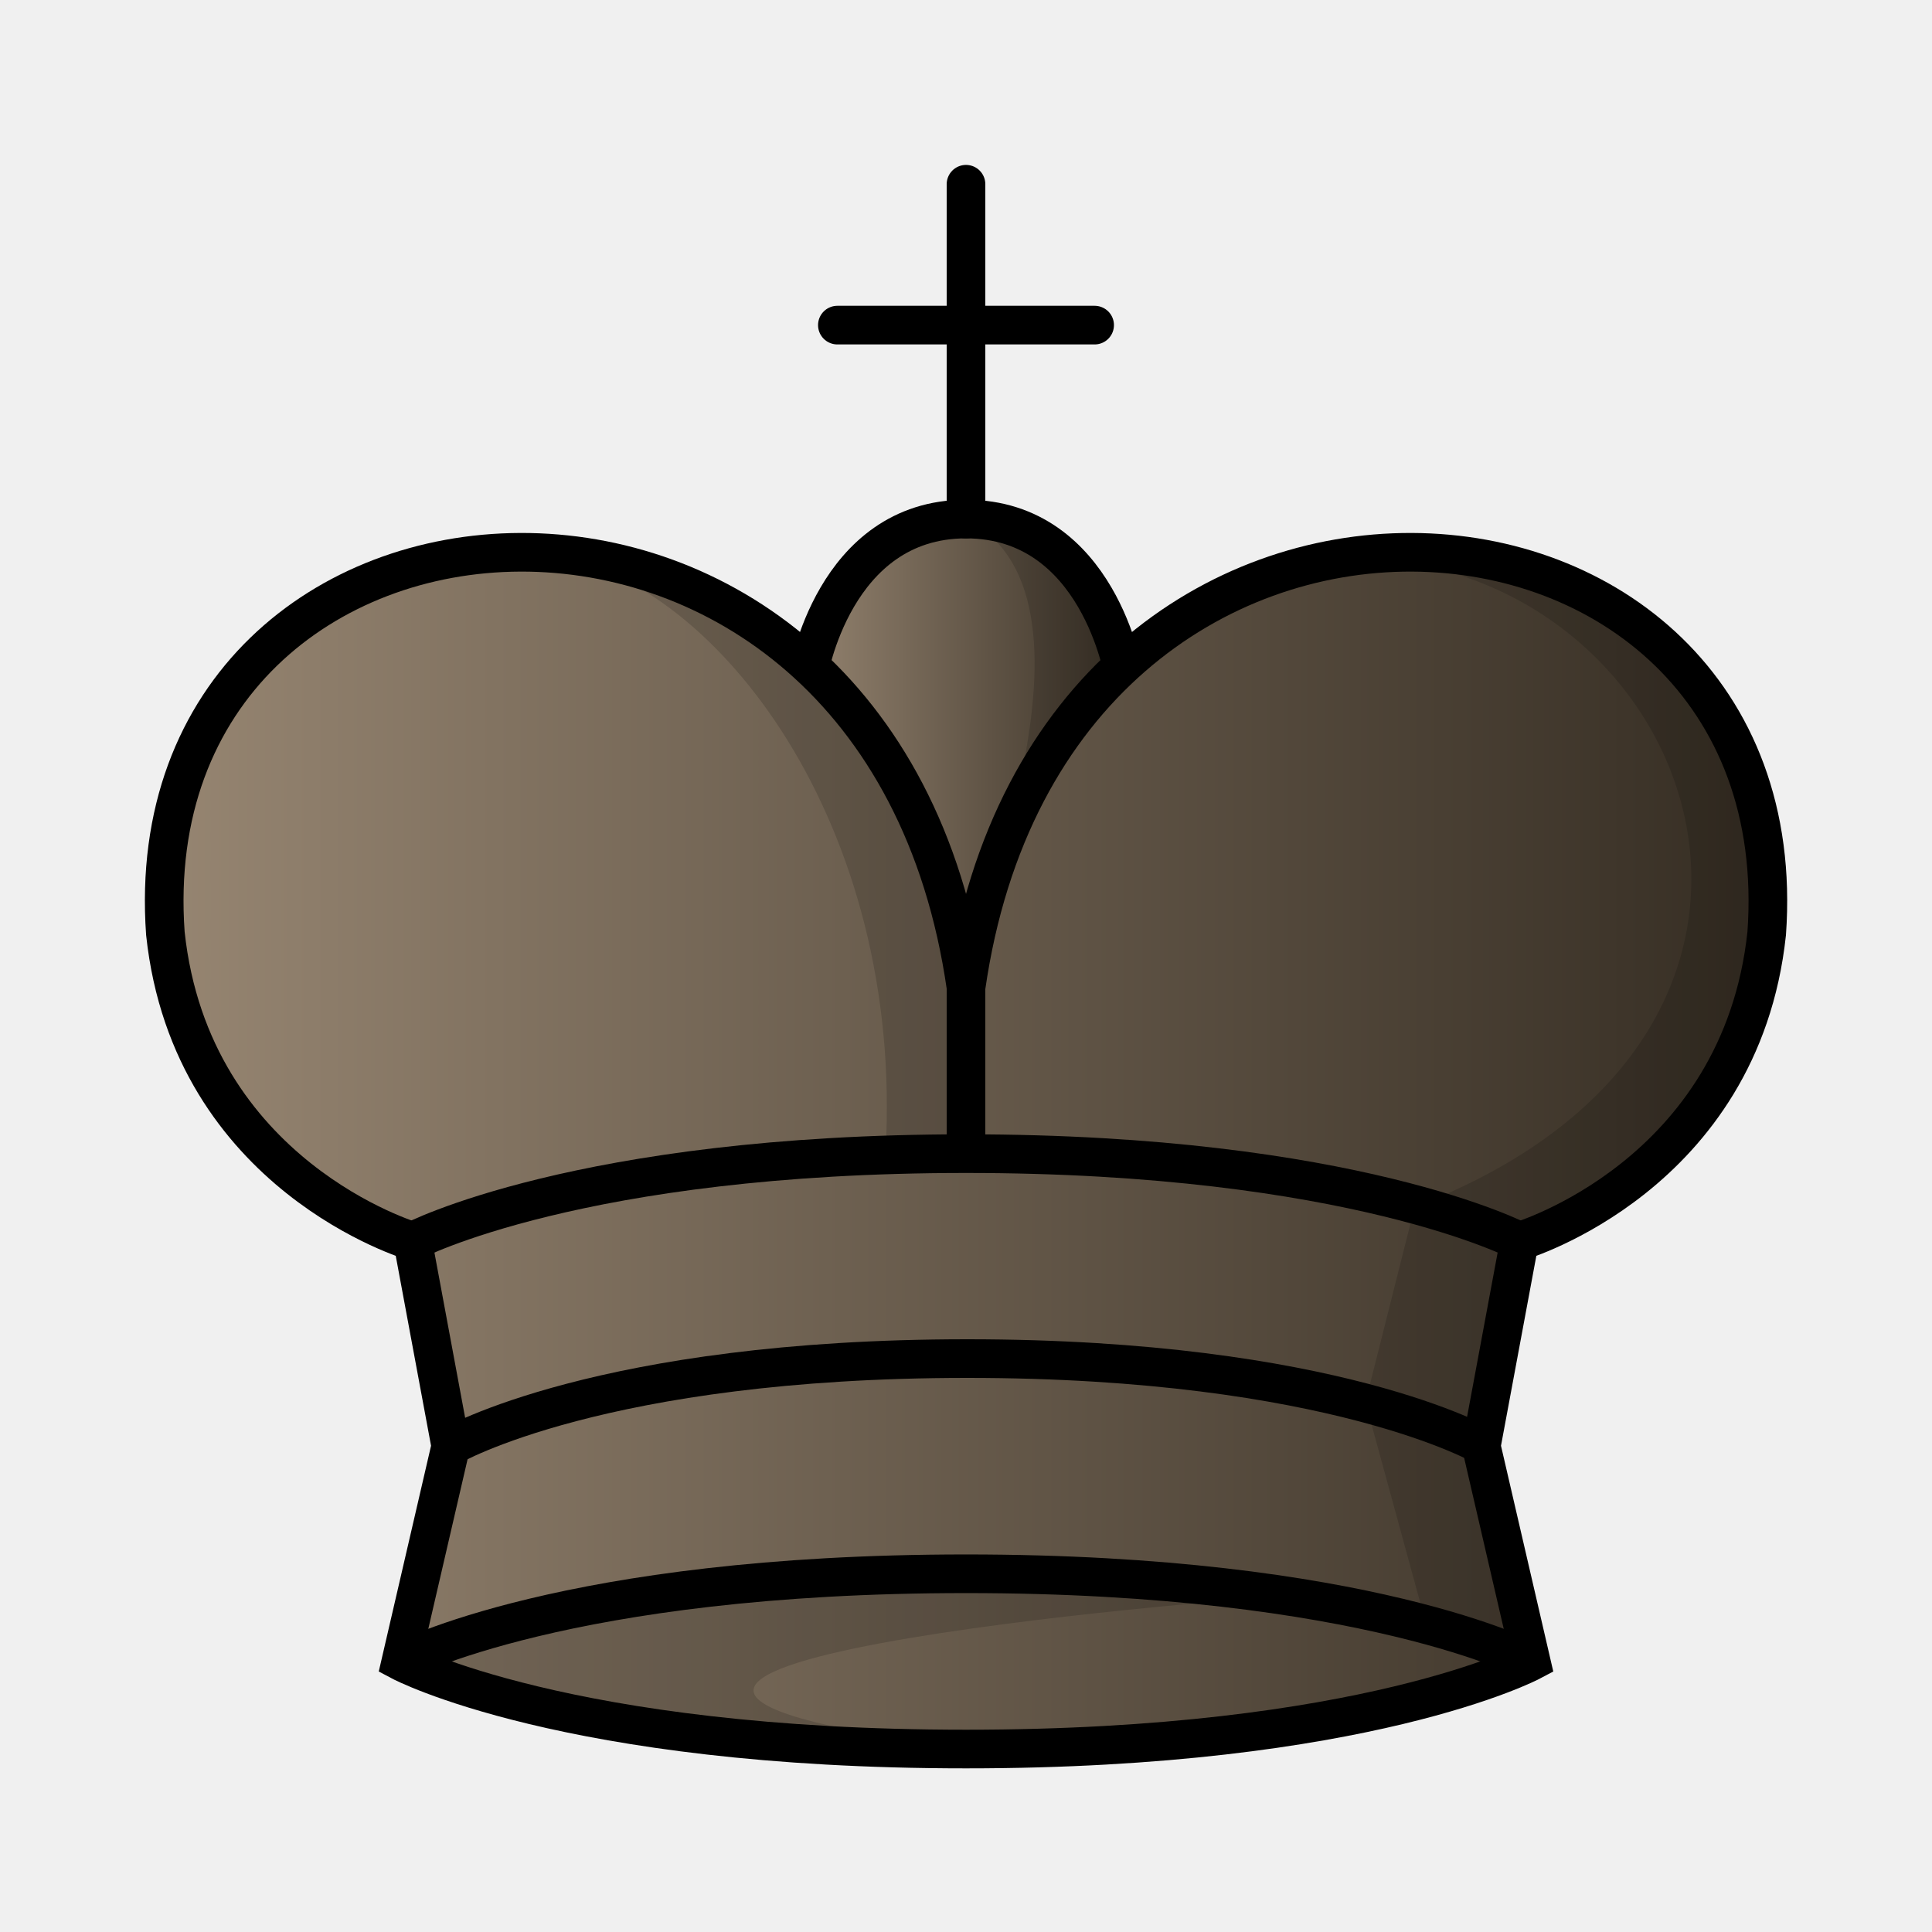
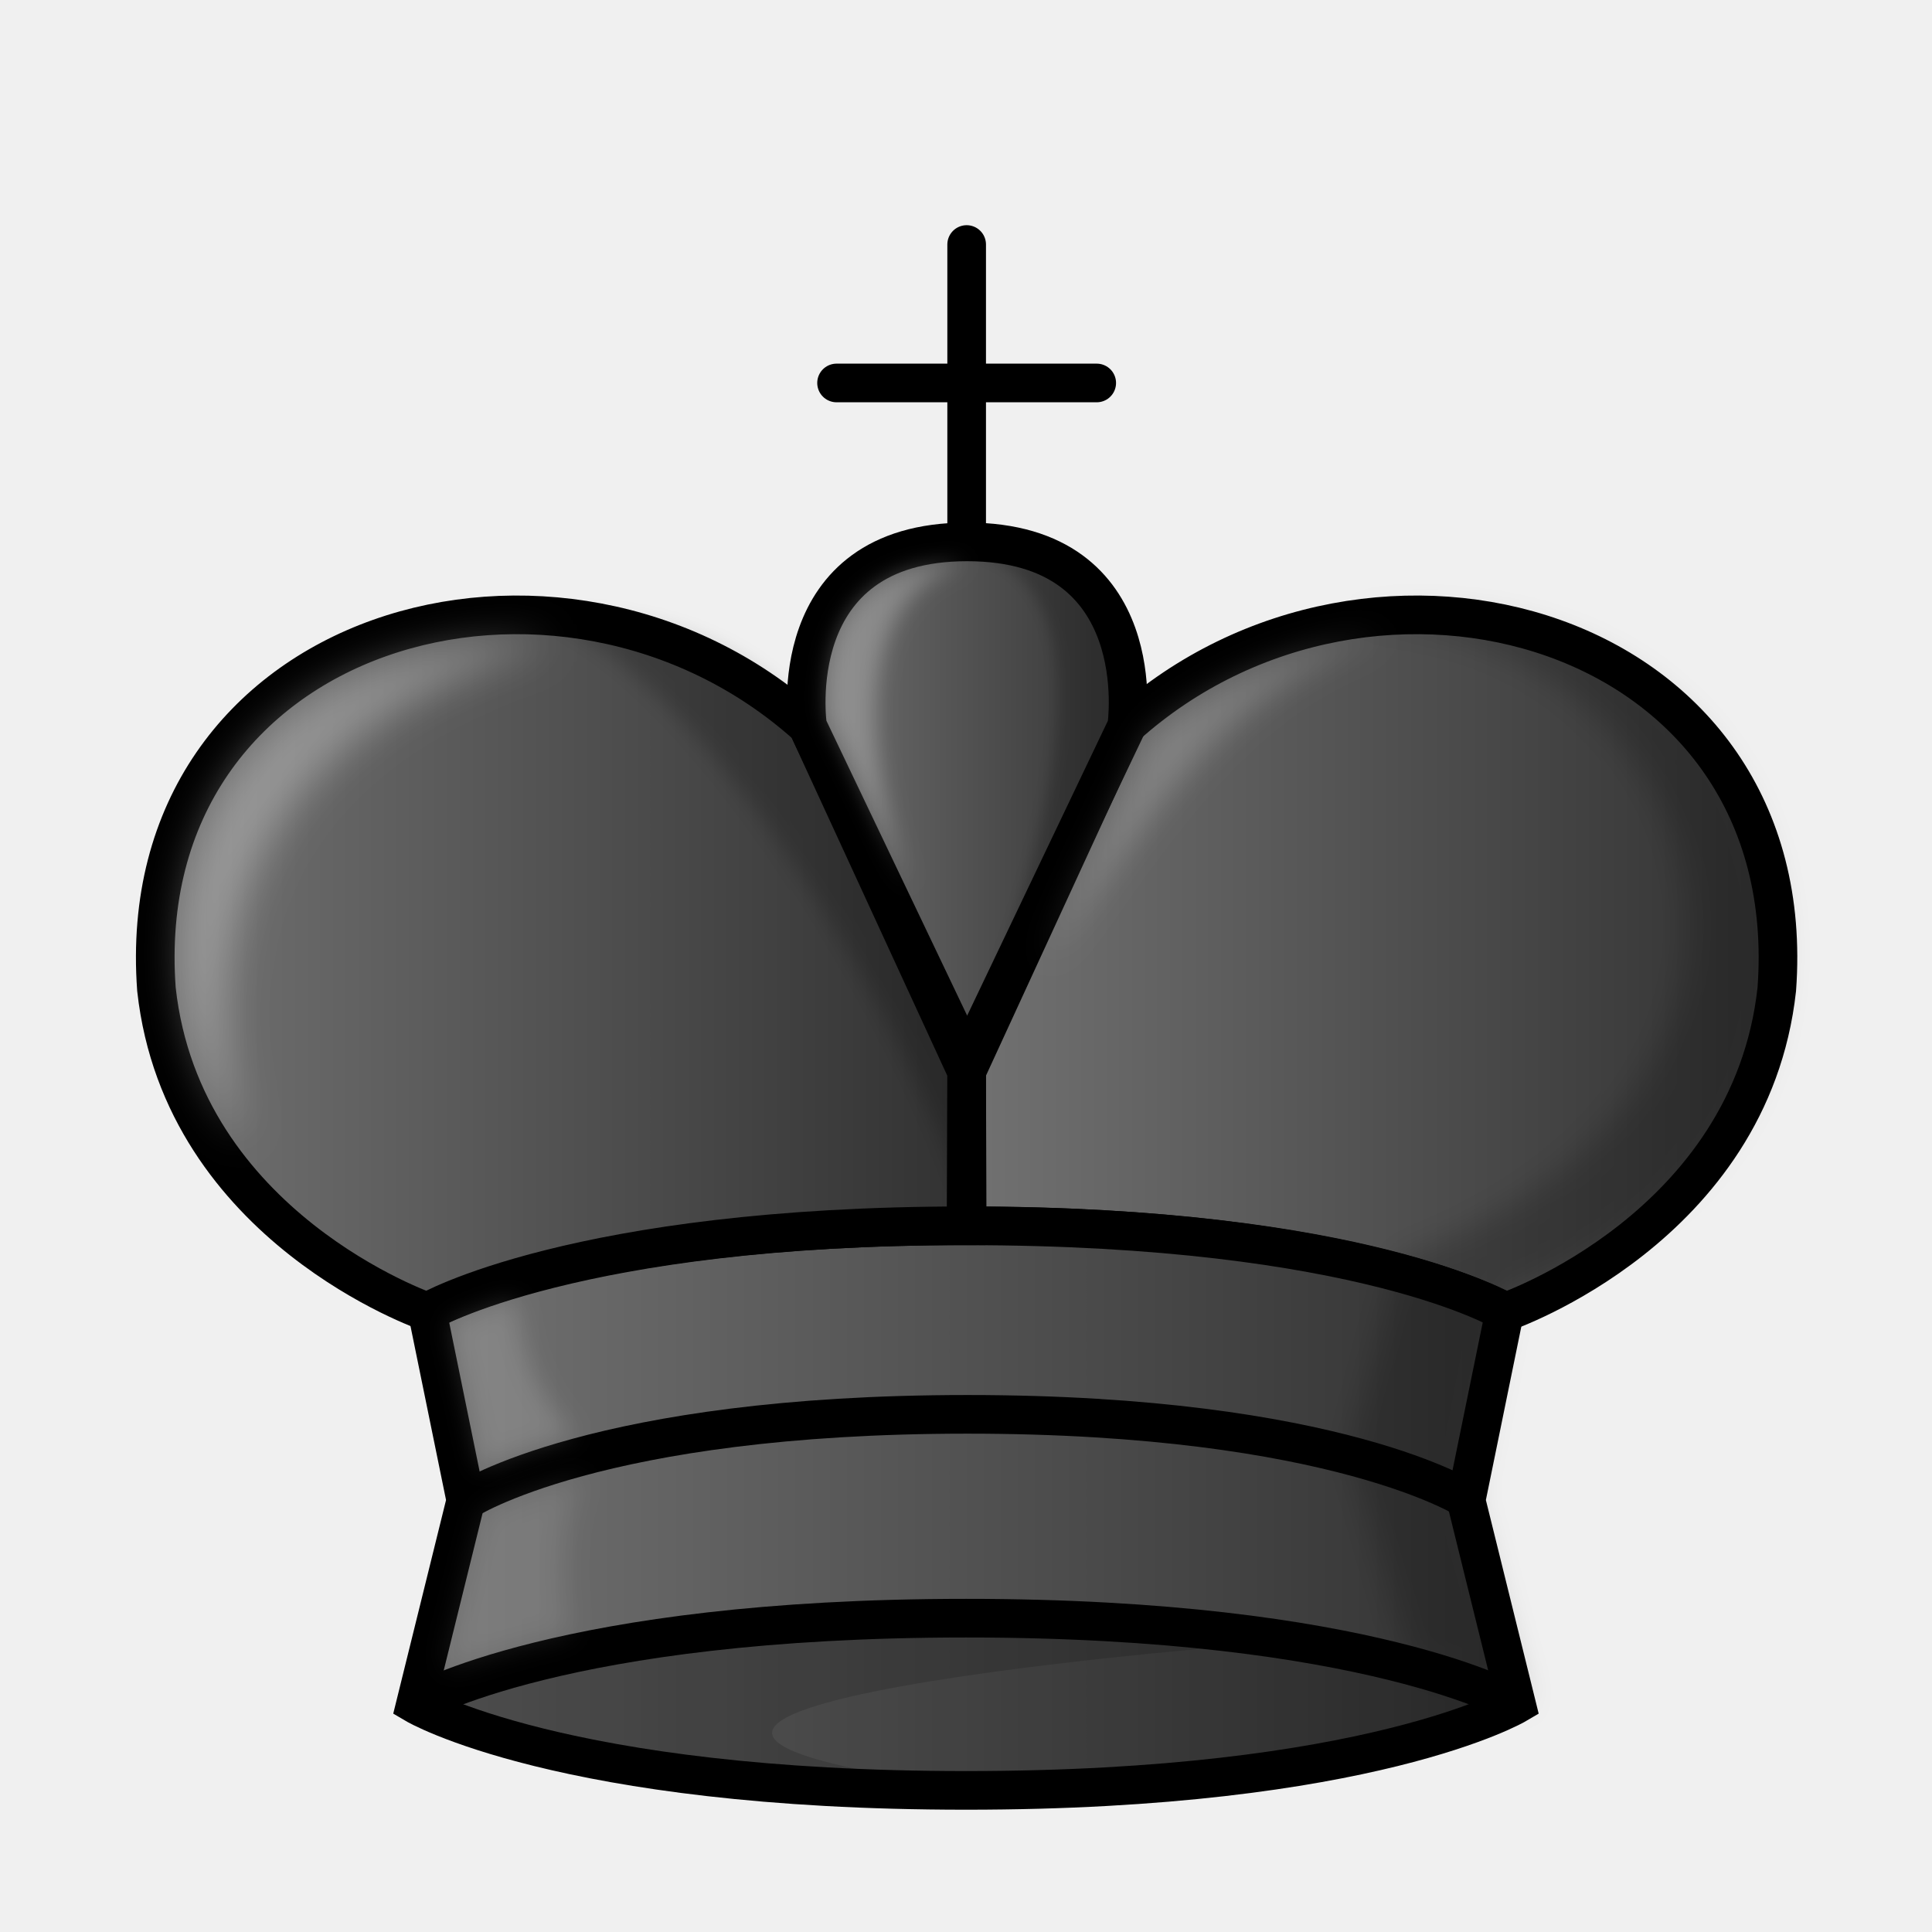
- <svg xmlns="http://www.w3.org/2000/svg" xmlns:xlink="http://www.w3.org/1999/xlink" width="50mm" height="50mm" clip-rule="evenodd" fill-rule="evenodd" image-rendering="optimizeQuality" shape-rendering="geometricPrecision" text-rendering="geometricPrecision" viewBox="0 0 50 50">
+ <svg xmlns="http://www.w3.org/2000/svg" xmlns:xlink="http://www.w3.org/1999/xlink" width="50mm" height="50mm" clip-rule="evenodd" fill-rule="evenodd" image-rendering="optimizeQuality" shape-rendering="geometricPrecision" text-rendering="geometricPrecision" version="1.1" viewBox="0 0 50 50">
  <defs>
-     <linearGradient id="b" x1="1605.2" x2="1614.2" y1="-88.617" y2="-88.617" gradientTransform="matrix(1.0153 0 0 1.0209 -1609.3 112.08)" gradientUnits="userSpaceOnUse" xlink:href="#a" />
-     <linearGradient id="a" x1="-497.87" x2="-466.88" y1="13.855" y2="13.855" gradientTransform="matrix(1.011 0 0 1.052 512.68 12.69)" gradientUnits="userSpaceOnUse">
-       <stop stop-color="#978672" offset="0" />
-       <stop stop-color="#342c22" offset="1" />
+     <filter id="filter1894-1" x="-.102" y="-.031" width="1.205" height="1.062" color-interpolation-filters="sRGB">
+       <feGaussianBlur stdDeviation="0.172" />
+     </filter>
+     <linearGradient id="linearGradient2403" x1="9.241" x2="40.761" y1="27.266" y2="27.266" gradientTransform="matrix(1.0155 0 0 1.0103 -.38852 .48153)" gradientUnits="userSpaceOnUse">
+       <stop stop-color="#635f5e" style="stop-color:#737373" offset="0" />
+       <stop stop-color="#131111" style="stop-color:#303030" offset="1" />
    </linearGradient>
-     <linearGradient id="c" x1="1672.9" x2="1714.8" y1="-168.86" y2="-168.86" gradientTransform="matrix(1.0153 0 0 1.0209 -1694.7 202.17)" gradientUnits="userSpaceOnUse" xlink:href="#a" />
+     <linearGradient id="linearGradient2365" x1="-505.97" x2="-484.22" y1="-408.5" y2="-408.5" gradientTransform="matrix(1.0113 0 0 1.0008 536.22 433.79)" gradientUnits="userSpaceOnUse" xlink:href="#linearGradient2403" />
+     <linearGradient id="linearGradient2367" x1="-520.15" x2="-490.84" y1="-394.44" y2="-394.44" gradientTransform="matrix(1.0113 0 0 1.0008 536.22 433.79)" gradientUnits="userSpaceOnUse" xlink:href="#linearGradient2403" />
+     <linearGradient id="linearGradient2369" x1="-526.74" x2="-504.98" y1="-408.5" y2="-408.5" gradientTransform="matrix(1.0113 0 0 1.0008 536.22 433.79)" gradientUnits="userSpaceOnUse" xlink:href="#linearGradient2403" />
+     <filter id="filter1644-2-3-9-5" x="-.085" y="-.033" width="1.169" height="1.067" color-interpolation-filters="sRGB">
+       <feGaussianBlur stdDeviation="0.392" />
+     </filter>
+     <linearGradient id="linearGradient2371" x1="-510.08" x2="-500.85" y1="-412.72" y2="-412.72" gradientTransform="matrix(1.0113 0 0 1.0008 536.22 433.79)" gradientUnits="userSpaceOnUse" xlink:href="#linearGradient2403" />
+     <filter id="filter1894-1-5-5-2" x="-.102" y="-.031" width="1.205" height="1.062" color-interpolation-filters="sRGB">
+       <feGaussianBlur stdDeviation="0.172" />
+     </filter>
+     <filter id="filter1898-0-4-1-9" x="-.058" y="-.041" width="1.117" height="1.081" color-interpolation-filters="sRGB">
+       <feGaussianBlur stdDeviation="0.258" />
+     </filter>
+     <filter id="filter2385" x="-.127" y="-.094" width="1.253" height="1.188" style="color-interpolation-filters:sRGB">
+       <feGaussianBlur stdDeviation="0.508" />
+     </filter>
+     <filter id="filter2393" x="-.182" y="-.077" width="1.363" height="1.154" style="color-interpolation-filters:sRGB">
+       <feGaussianBlur stdDeviation="0.271" />
+     </filter>
+     <filter id="filter2389" x="-.106" y="-.11" width="1.212" height="1.221" style="color-interpolation-filters:sRGB">
+       <feGaussianBlur stdDeviation="0.391" />
+     </filter>
+     <filter id="filter2377" x="-.229" y="-.165" width="1.458" height="1.331" style="color-interpolation-filters:sRGB">
+       <feGaussianBlur stdDeviation="0.342" />
+     </filter>
+     <filter id="filter2373" x="-.227" y="-.166" width="1.454" height="1.333" style="color-interpolation-filters:sRGB">
+       <feGaussianBlur stdDeviation="0.305" />
+     </filter>
  </defs>
-   <g stroke="#000">
-     <path d="M20.916 17.473L25 29.779l4.084-12.306s-.647-4.04-4.084-4.04c-3.438 0-4.084 4.04-4.084 4.04z" fill="url(#b)" stroke-linejoin="round" />
-     <path d="M39.625 42.997l-1.29-5.57.987-5.304s5.729-1.686 6.4-7.966c.9-12.616-18.495-14.154-20.721 1.398C22.774 10.003 3.379 11.541 4.28 24.157c.671 6.28 6.4 7.966 6.4 7.966l.986 5.304-1.29 5.57S14.649 45.265 25 45.265s14.625-2.268 14.625-2.268z" fill="url(#c)" />
-     <g fill="none">
-       <path d="M10.375 42.997s4.273-2.268 14.626-2.268 14.626 2.268 14.626 2.268M11.664 37.428s3.892-2.268 13.37-2.268c9.477 0 13.369 2.268 13.369 2.268M10.679 32.124s4.32-2.268 14.322-2.268c10.001 0 14.322 2.268 14.322 2.268" />
-     </g>
-     <path d="M21.671 8.414h6.658M25 4.768v8.666" fill="#59917a" stroke-linecap="round" stroke-linejoin="round" />
-   </g>
-   <path d="M25 25.556v4.3" fill="none" stroke="#000" />
-   <path d="M24.777 40.776c-10.197 0-14.403 2.221-14.403 2.221s4.206 2.222 14.403 2.222h.021c-15.27-2.026 7.234-3.87 8.192-3.879-2.149-.322-4.862-.563-8.213-.563zM36.412 14.299a11.45 11.45 0 0 0-1.732.148c9.089-.227 13.98 12.18 1.93 16.791l-1.272 5.05 1.526 5.585 2.961 1.125-1.489-5.57.987-5.304s5.738-1.815 6.399-7.966c.506-4.71-2.548-9.907-9.31-9.86zM25 13.434c2.095 1.061 1.993 3.977 1.42 6.686 0 0 .215-.855 2.616-2.877C28.191 13.326 25 13.434 25 13.434zM14.398 14.405c4.127.66 9.007 6.912 8.52 15.415L25 29.78c1-6.552-3.43-15.657-10.602-15.375z" opacity=".15" />
+   <path d="m29.132 18.792c6.387-5.741 17.544-2.606 16.851 6.812-0.679 6.17-7.013 8.347-7.013 8.347s-3.827-2.228-13.94-2.228l-0.014-3.993z" fill="url(#linearGradient2758)" fill-rule="evenodd" style="clip-rule:evenodd;fill:url(#linearGradient2365);image-rendering:optimizeQuality;shape-rendering:geometricPrecision;stroke:#000000" />
+   <path d="m37.942 38.831 1.304 5.276s-3.779 2.228-14.247 2.228c-10.468-2e-4 -14.247-2.228-14.247-2.228l1.304-5.276-0.997-4.878s3.645-2.228 13.941-2.228c10.295-9e-5 13.939 2.228 13.939 2.228z" fill="url(#linearGradient2760)" fill-rule="evenodd" style="clip-rule:evenodd;fill:url(#linearGradient2367);image-rendering:optimizeQuality;shape-rendering:geometricPrecision;stroke:#000000" />
+   <path d="m10.754 44.106s3.779-2.228 14.248-2.228c10.469-8e-5 14.248 2.228 14.248 2.228" fill="none" image-rendering="optimizeQuality" style="clip-rule:evenodd;fill-rule:evenodd;shape-rendering:geometricPrecision;stroke:#000000" />
+   <path d="m12.058 38.831s3.394-2.228 12.978-2.228c9.584-9e-5 12.977 2.228 12.977 2.228" fill="none" image-rendering="optimizeQuality" style="clip-rule:evenodd;fill-rule:evenodd;shape-rendering:geometricPrecision;stroke:#000000" />
+   <path d="m20.9 18.792c-6.387-5.741-17.544-2.606-16.851 6.812 0.679 6.17 7.013 8.347 7.013 8.347s3.827-2.228 13.94-2.228l0.014-3.993z" fill="url(#linearGradient2762)" stroke="#000000" style="clip-rule:evenodd;fill-rule:evenodd;fill:url(#linearGradient2369);image-rendering:optimizeQuality;shape-rendering:geometricPrecision" />
+   <path d="m21.65 9.911h6.733m-3.366-3.583v7.981" fill="#59917a" image-rendering="optimizeQuality" stroke="#000000" stroke-linecap="round" stroke-linejoin="round" style="clip-rule:evenodd;fill-rule:evenodd;shape-rendering:geometricPrecision" />
+   <path transform="matrix(1.0113 0 0 1.0008 536.22 433.79)" d="m-494.08-417.53c-0.555 4e-3 -1.133 0.051-1.732 0.146 9.088-0.224 13.443 11.958 1.394 16.485l-1.272 4.958 1.526 5.482 2.961 1.105-1.489-5.468 0.987-5.207s6.273-1.782 6.934-7.821c0.506-4.624-2.547-9.727-9.309-9.679z" filter="url(#filter1644-2)" image-rendering="optimizeQuality" opacity=".25" style="clip-rule:evenodd;fill-rule:evenodd;filter:url(#filter1644-2-3-9-5);mix-blend-mode:normal;opacity:.2;shape-rendering:geometricPrecision" />
+   <path d="m20.9 18.792 4.13 8.653 4.13-8.653s0.703-4.768-4.13-4.768c-4.833 0-4.13 4.768-4.13 4.768z" fill="url(#linearGradient2764)" image-rendering="optimizeQuality" stroke="#000000" stroke-linejoin="round" style="clip-rule:evenodd;fill-rule:evenodd;fill:url(#linearGradient2371);shape-rendering:geometricPrecision" />
+   <path transform="matrix(1.0113 0 0 1.0008 536.22 433.79)" d="m-505.48-419.2c4.757 0.97 0.867 10.52 0.016 13.186 0.024 0.025 3.078-5.404 4.02-8.913 0.089-4.505-3.867-4.393-4.036-4.273z" filter="url(#filter1894-1)" image-rendering="optimizeQuality" opacity=".25" style="clip-rule:evenodd;fill-rule:evenodd;filter:url(#filter1894-1-5-5-2);mix-blend-mode:normal;opacity:.2;shape-rendering:geometricPrecision" />
+   <path transform="matrix(1.0113 0 0 1.0008 536.22 433.79)" d="m-505.49-402.26-9.1e-4 -0.075c9.1e-4 0.075 0.016-3.395 0.016-3.395s-2.681-6.896-4.052-8.914c-1.333-1.964-3.778-2.929-6.565-2.784 3.972 1.765 8.937 10.029 10.602 15.169z" filter="url(#filter1898-0)" image-rendering="optimizeQuality" opacity=".25" style="clip-rule:evenodd;fill-rule:evenodd;filter:url(#filter1898-0-4-1-9);mix-blend-mode:normal;opacity:.2;shape-rendering:geometricPrecision" />
+   <path d="m6.314 29.527c-1.196-1.647-2.011-3.85-1.446-6.636 1.437-7.074 9.457-6.296 9.457-6.296-11.595 3.468-7.872 12.962-8.011 12.932z" style="clip-rule:evenodd;fill-rule:evenodd;fill:#ffffff;filter:url(#filter2385);image-rendering:optimizeQuality;opacity:.3;shape-rendering:geometricPrecision" />
+   <path d="m23.57 23.025-2.114-4.402s-0.691-4.12 3.54-4.056c-4.213 1.331-1.427 8.459-1.427 8.459z" style="clip-rule:evenodd;fill-rule:evenodd;fill:#ffffff;filter:url(#filter2393);image-rendering:optimizeQuality;opacity:.25;shape-rendering:geometricPrecision" />
+   <path d="m27.026 24.959 2.752-5.929s2.447-2.224 6.116-2.571c-3.947 1.032-6.33 4.875-8.868 8.5z" style="clip-rule:evenodd;fill-rule:evenodd;fill:#ffffff;filter:url(#filter2389);image-rendering:optimizeQuality;opacity:.2;shape-rendering:geometricPrecision" />
+   <path d="m25.318 41.924c-10.311 1e-4 -14.564 2.183-14.564 2.183s4.253 2.183 14.564 2.183h0.021c-15.441-1.99 7.315-3.803 8.284-3.811-2.173-0.316-4.917-0.554-8.305-0.554z" image-rendering="optimizeQuality" opacity=".2" style="clip-rule:evenodd;fill-rule:evenodd;opacity:.15;shape-rendering:geometricPrecision" />
+   <path d="m25 46.296c-9.241 8e-5 -13.744-2.209-13.744-2.209s4.503-2.209 13.744-2.209c9.241-8e-5 13.744 2.209 13.744 2.209s-4.503 2.209-13.744 2.209z" image-rendering="optimizeQuality" opacity=".2" stroke="#000000" style="clip-rule:evenodd;fill-rule:evenodd;opacity:.2;shape-rendering:geometricPrecision;stroke-width:0" />
+   <path d="m12.528 39.169c0.85-0.45 1.729-0.643 2.593-0.962-0.588 0.841-0.634 2.724-0.357 4.062 0 0-0.892 0.124-3.232 0.904z" fill="#ffffff" image-rendering="optimizeQuality" opacity=".7" style="clip-rule:evenodd;fill-rule:evenodd;filter:url(#filter2377);opacity:.1;shape-rendering:geometricPrecision" />
+   <path d="m12.464 38.021s0.301-0.288 2.416-0.877c-1.591-1.601-1.4-3.446-1.575-3.516-0.567 0.168-1.112 0.389-1.65 0.627z" fill="#ffffff" image-rendering="optimizeQuality" opacity=".9" style="clip-rule:evenodd;fill-rule:evenodd;filter:url(#filter2373);opacity:.15;shape-rendering:geometricPrecision" />
</svg>
